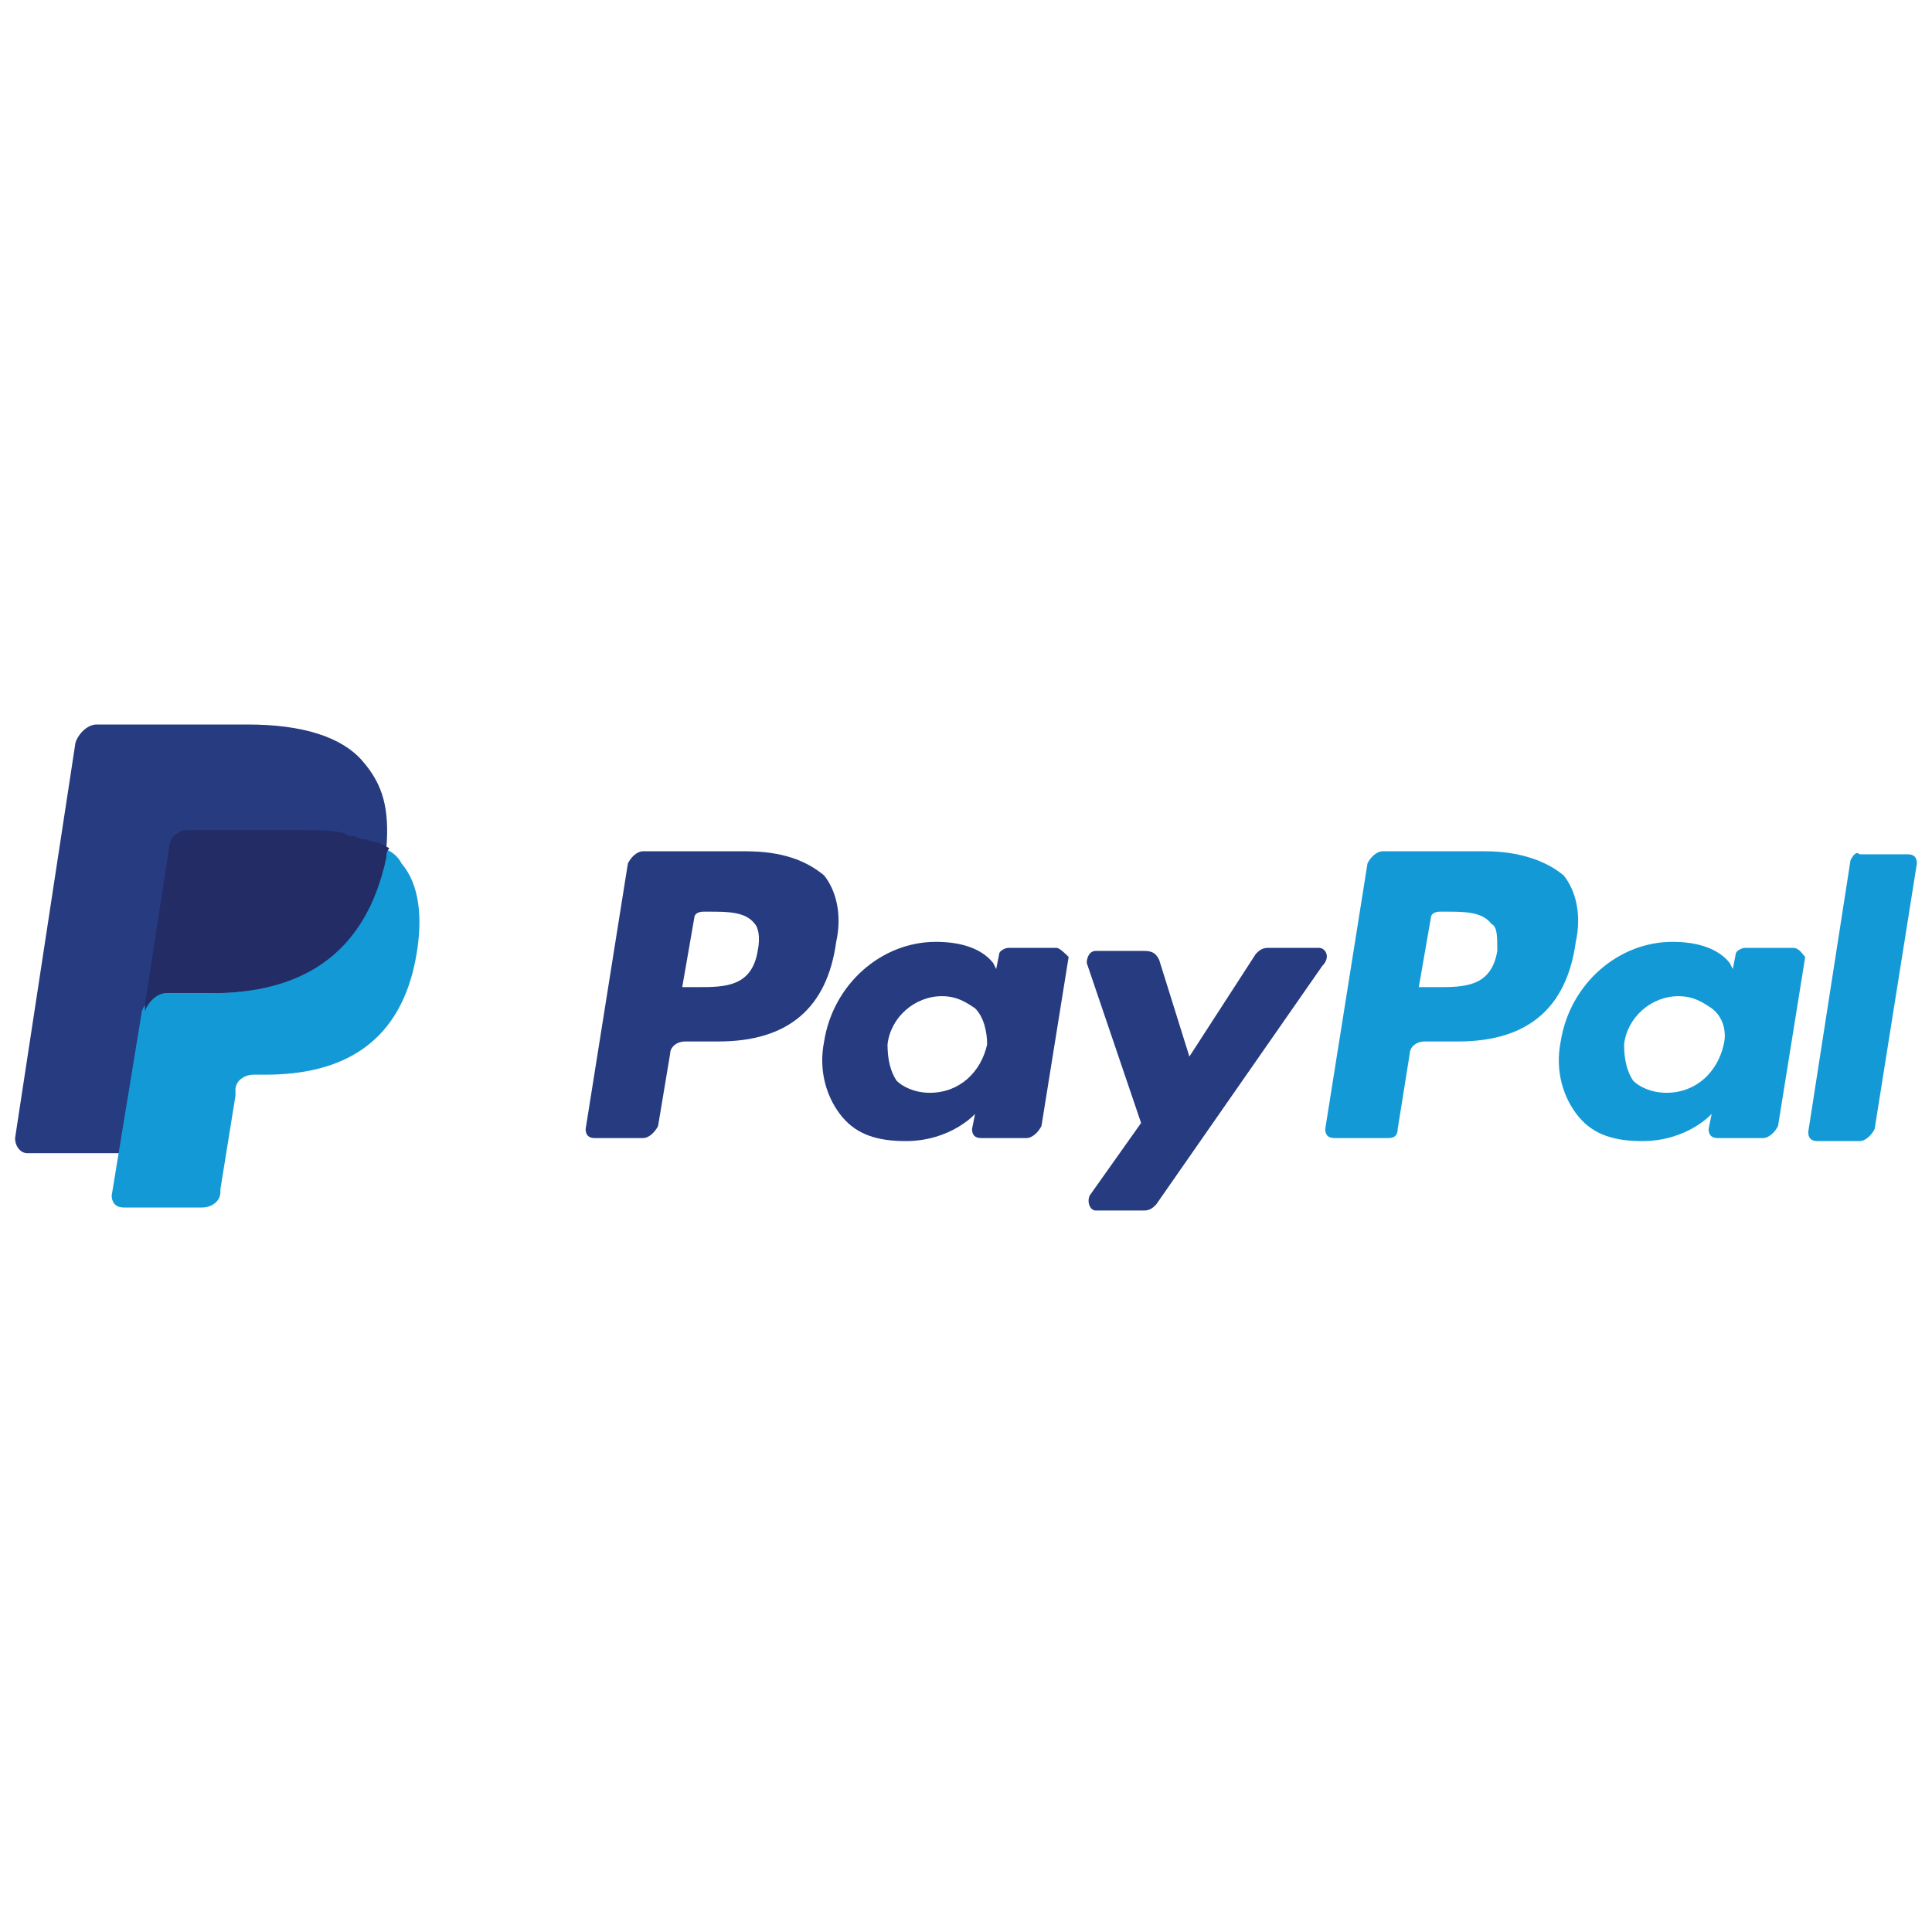
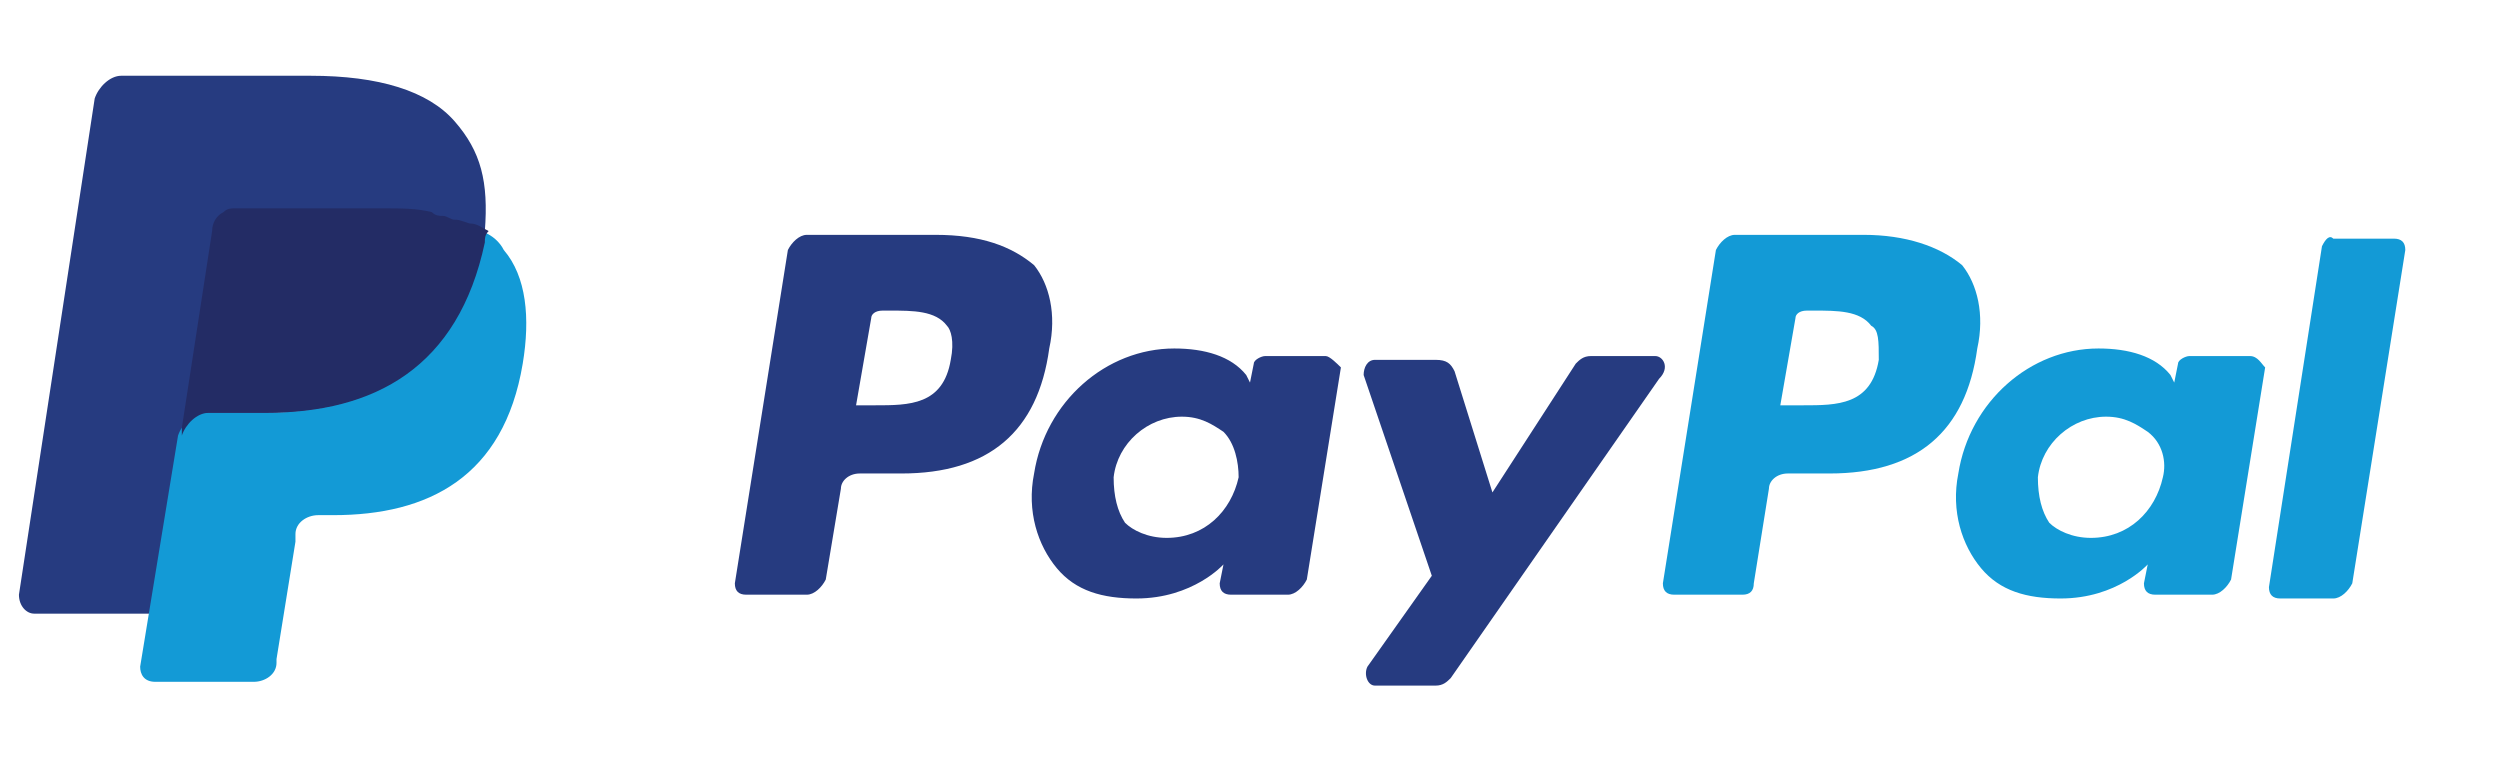
- <svg xmlns="http://www.w3.org/2000/svg" xml:space="preserve" width="64" height="64" id="paypal">
+ <svg xmlns="http://www.w3.org/2000/svg" xml:space="preserve" viewBox="0 22 66 20" id="paypal">
  <path fill="#139AD6" d="M49.2 28.2h-3.4c-.2 0-.4.2-.5.4l-1.4 8.8c0 .2.1.3.3.3H46c.2 0 .3-.1.3-.3l.4-2.5c0-.2.2-.4.5-.4h1.1c2.3 0 3.6-1.1 3.9-3.3.2-.9 0-1.7-.4-2.2-.6-.5-1.5-.8-2.6-.8m.4 3.3c-.2 1.2-1.1 1.2-2 1.2H47l.4-2.3c0-.1.1-.2.3-.2h.2c.6 0 1.2 0 1.5.4.2.1.2.4.2.9" />
  <path fill="#263B80" d="M24.7 28.2h-3.4c-.2 0-.4.2-.5.4l-1.4 8.8c0 .2.1.3.3.3h1.6c.2 0 .4-.2.5-.4l.4-2.4c0-.2.2-.4.5-.4h1.1c2.3 0 3.6-1.1 3.9-3.3.2-.9 0-1.7-.4-2.2-.6-.5-1.4-.8-2.6-.8m.4 3.3c-.2 1.2-1.1 1.2-2 1.2h-.5l.4-2.3c0-.1.1-.2.3-.2h.2c.6 0 1.2 0 1.5.4.1.1.2.4.1.9M35 31.4h-1.6c-.1 0-.3.1-.3.2l-.1.5-.1-.2c-.4-.5-1.1-.7-1.9-.7-1.8 0-3.4 1.4-3.7 3.3-.2 1 .1 1.9.6 2.5.5.6 1.2.8 2.1.8 1.5 0 2.3-.9 2.3-.9l-.1.5c0 .2.1.3.3.3H34c.2 0 .4-.2.5-.4l.9-5.6c-.1-.1-.3-.3-.4-.3m-2.3 3.2c-.2.9-.9 1.6-1.9 1.6-.5 0-.9-.2-1.1-.4-.2-.3-.3-.7-.3-1.2.1-.9.9-1.6 1.8-1.6.5 0 .8.2 1.1.4.3.3.4.8.4 1.2" />
  <path fill="#139AD6" d="M59.4 31.4h-1.6c-.1 0-.3.1-.3.2l-.1.5-.1-.2c-.4-.5-1.1-.7-1.9-.7-1.8 0-3.4 1.4-3.7 3.3-.2 1 .1 1.9.6 2.5.5.6 1.2.8 2.1.8 1.5 0 2.3-.9 2.3-.9l-.1.5c0 .2.1.3.3.3h1.5c.2 0 .4-.2.5-.4l.9-5.6c-.1-.1-.2-.3-.4-.3m-2.3 3.2c-.2.9-.9 1.6-1.9 1.6-.5 0-.9-.2-1.1-.4-.2-.3-.3-.7-.3-1.2.1-.9.9-1.6 1.8-1.6.5 0 .8.2 1.1.4.4.3.5.8.4 1.2" />
  <path fill="#263B80" d="M43.7 31.4H42c-.2 0-.3.1-.4.2L39.4 35l-1-3.2c-.1-.2-.2-.3-.5-.3h-1.6c-.2 0-.3.2-.3.4l1.8 5.3-1.7 2.4c-.1.2 0 .5.2.5h1.6c.2 0 .3-.1.4-.2l5.5-7.9c.3-.3.1-.6-.1-.6" />
  <path fill="#139AD6" d="m61.3 28.5-1.4 9c0 .2.1.3.3.3h1.4c.2 0 .4-.2.5-.4l1.4-8.8c0-.2-.1-.3-.3-.3h-1.6c-.1-.1-.2 0-.3.2" />
  <path fill="#263B80" d="M12 25.2c-.7-.8-2-1.2-3.8-1.2h-5c-.3 0-.6.3-.7.6l-2 13.1c0 .3.2.5.4.5H4l.8-4.9v.2c.1-.3.4-.6.7-.6H7c2.9 0 5.1-1.2 5.8-4.5v-.3c-.1 0-.1 0 0 0 .1-1.3-.1-2.1-.8-2.9" />
  <path fill="#139AD6" d="M12.7 28.1v.3c-.7 3.4-2.9 4.5-5.8 4.5H5.4c-.3 0-.6.3-.7.6l-1 6.1c0 .2.1.4.4.4h2.6c.3 0 .6-.2.6-.5v-.1l.5-3.1v-.2c0-.3.3-.5.6-.5h.4c2.5 0 4.5-1 5-4 .2-1.2.1-2.3-.5-3-.1-.2-.3-.4-.6-.5" />
  <path fill="#232C65" d="M12 27.8c-.1 0-.2-.1-.3-.1-.1 0-.2 0-.3-.1-.4-.1-.8-.1-1.3-.1H6.2c-.1 0-.2 0-.3.1-.2.1-.3.3-.3.5l-.8 5.2v.2c.1-.3.4-.6.7-.6H7c2.9 0 5.1-1.2 5.8-4.5 0-.1 0-.2.1-.3-.2-.1-.3-.2-.5-.2-.3-.1-.3-.1-.4-.1" />
</svg>
